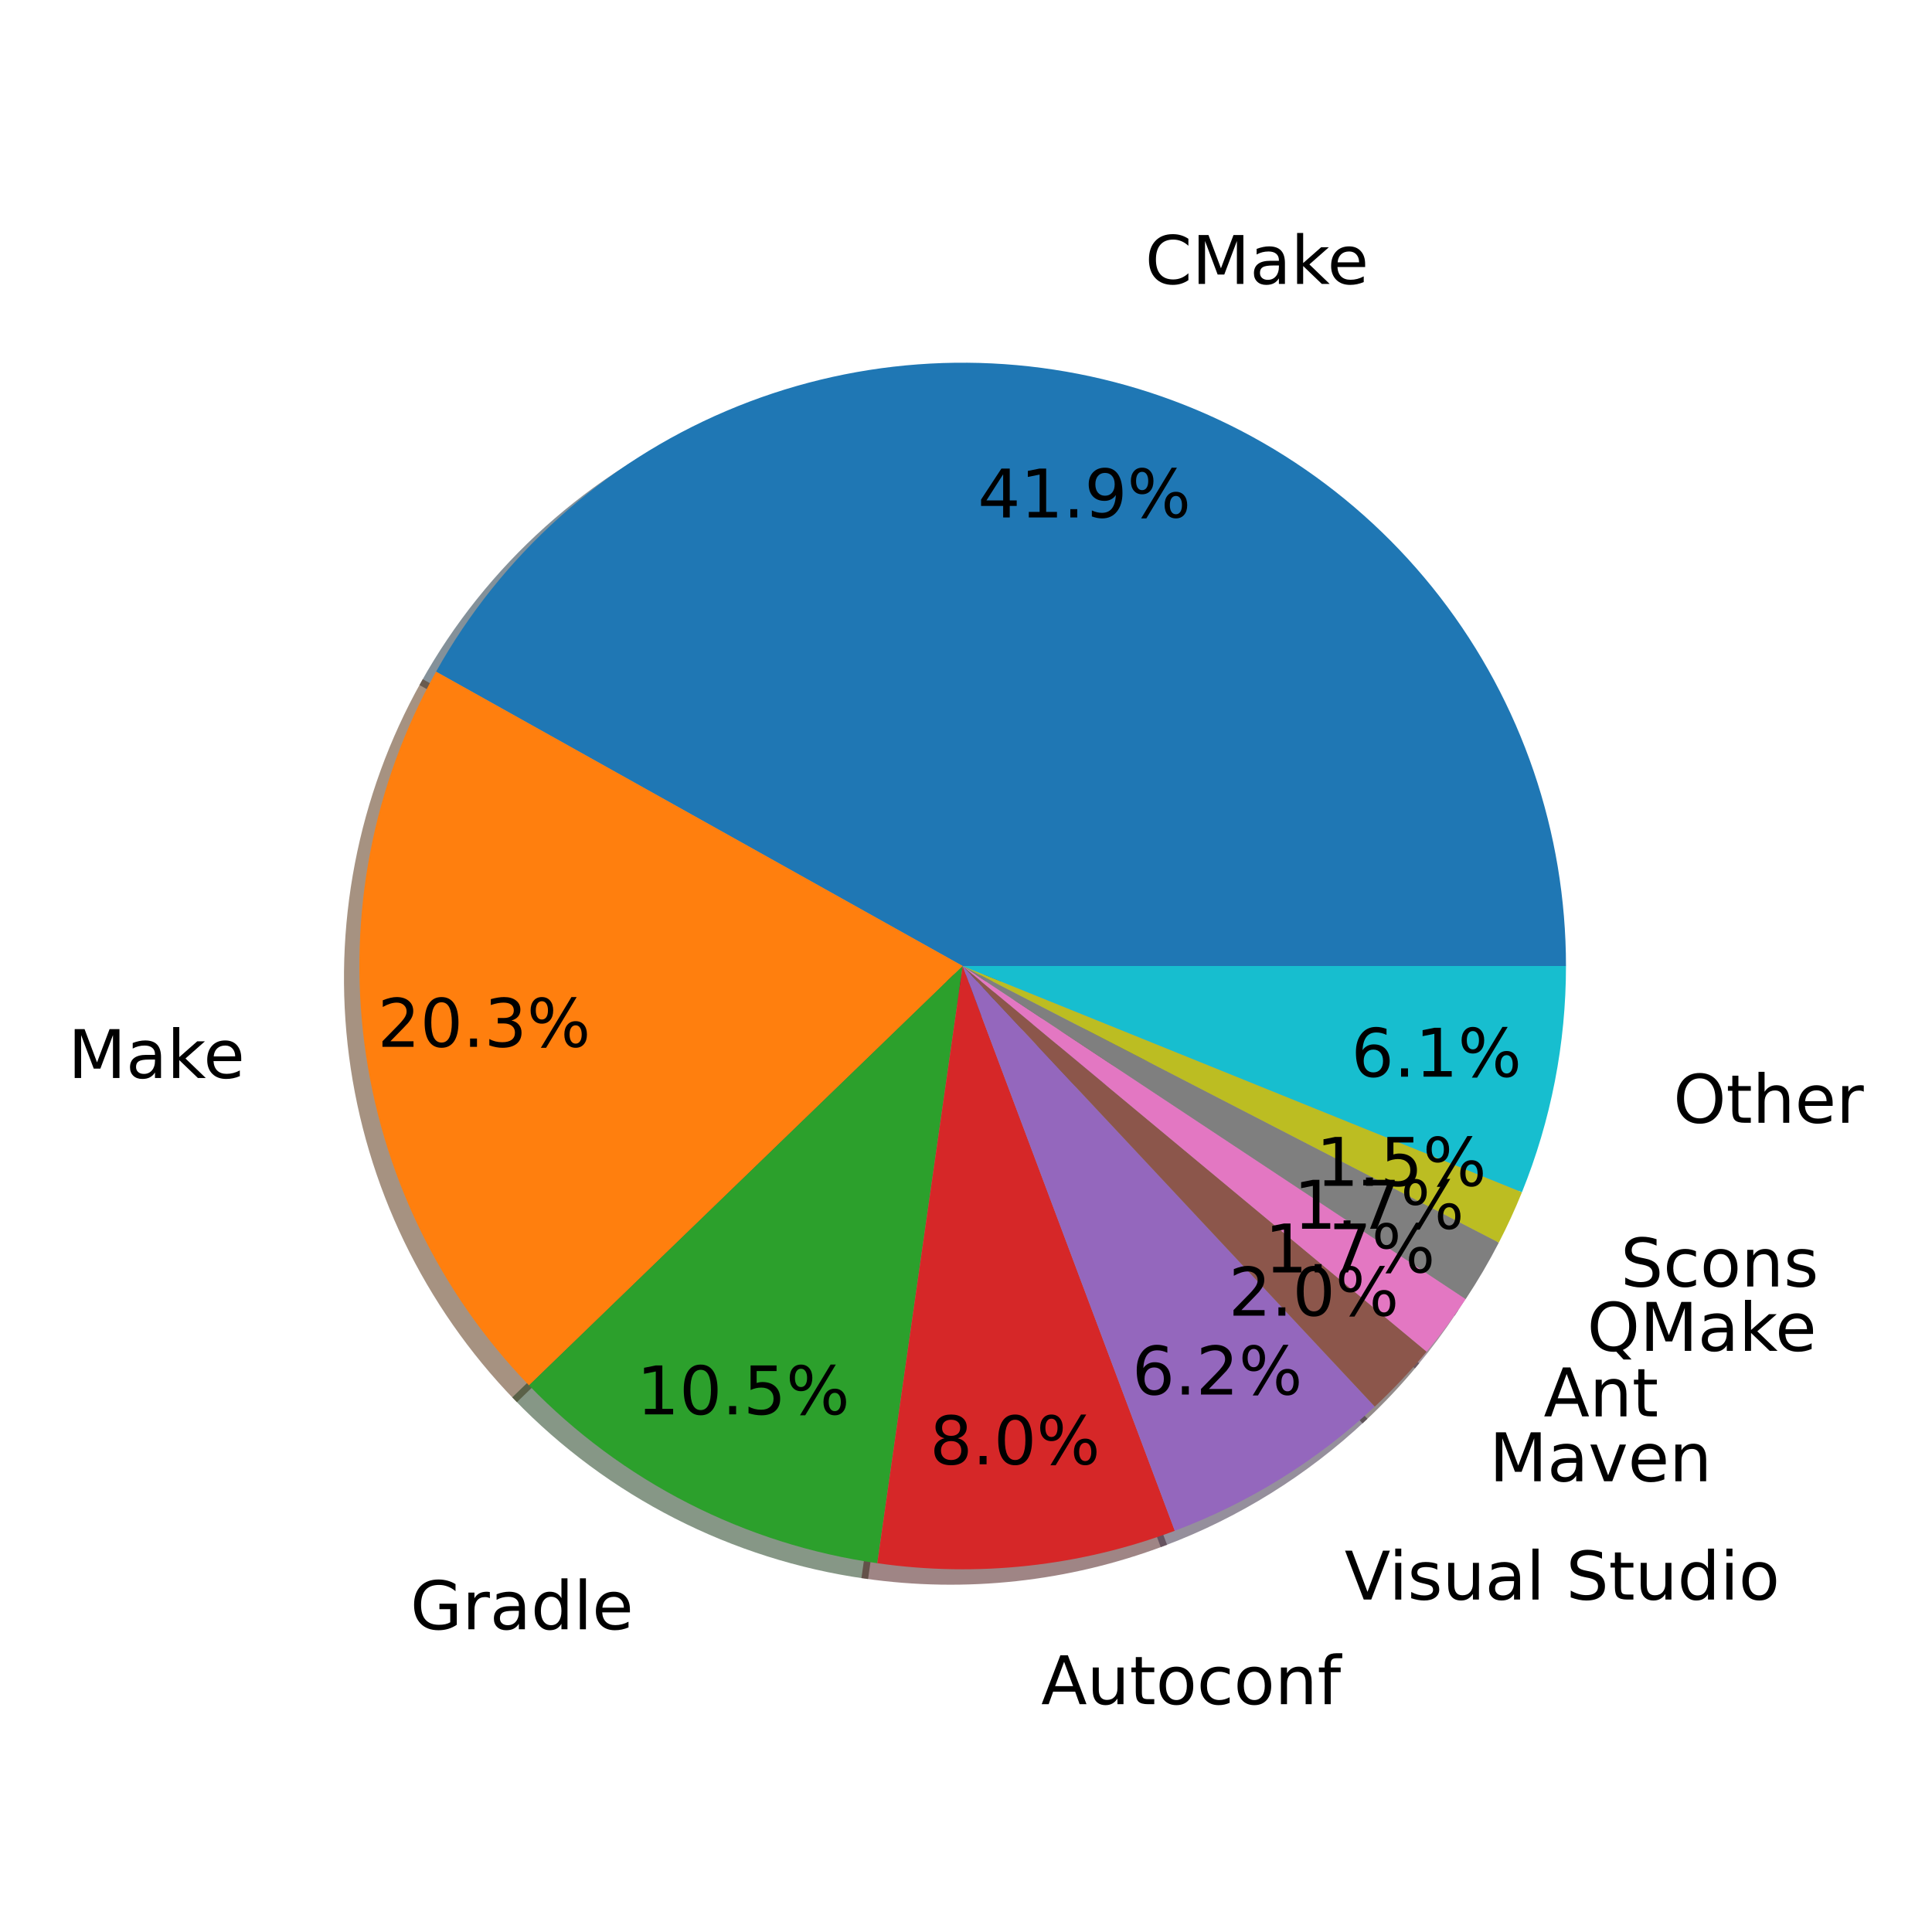
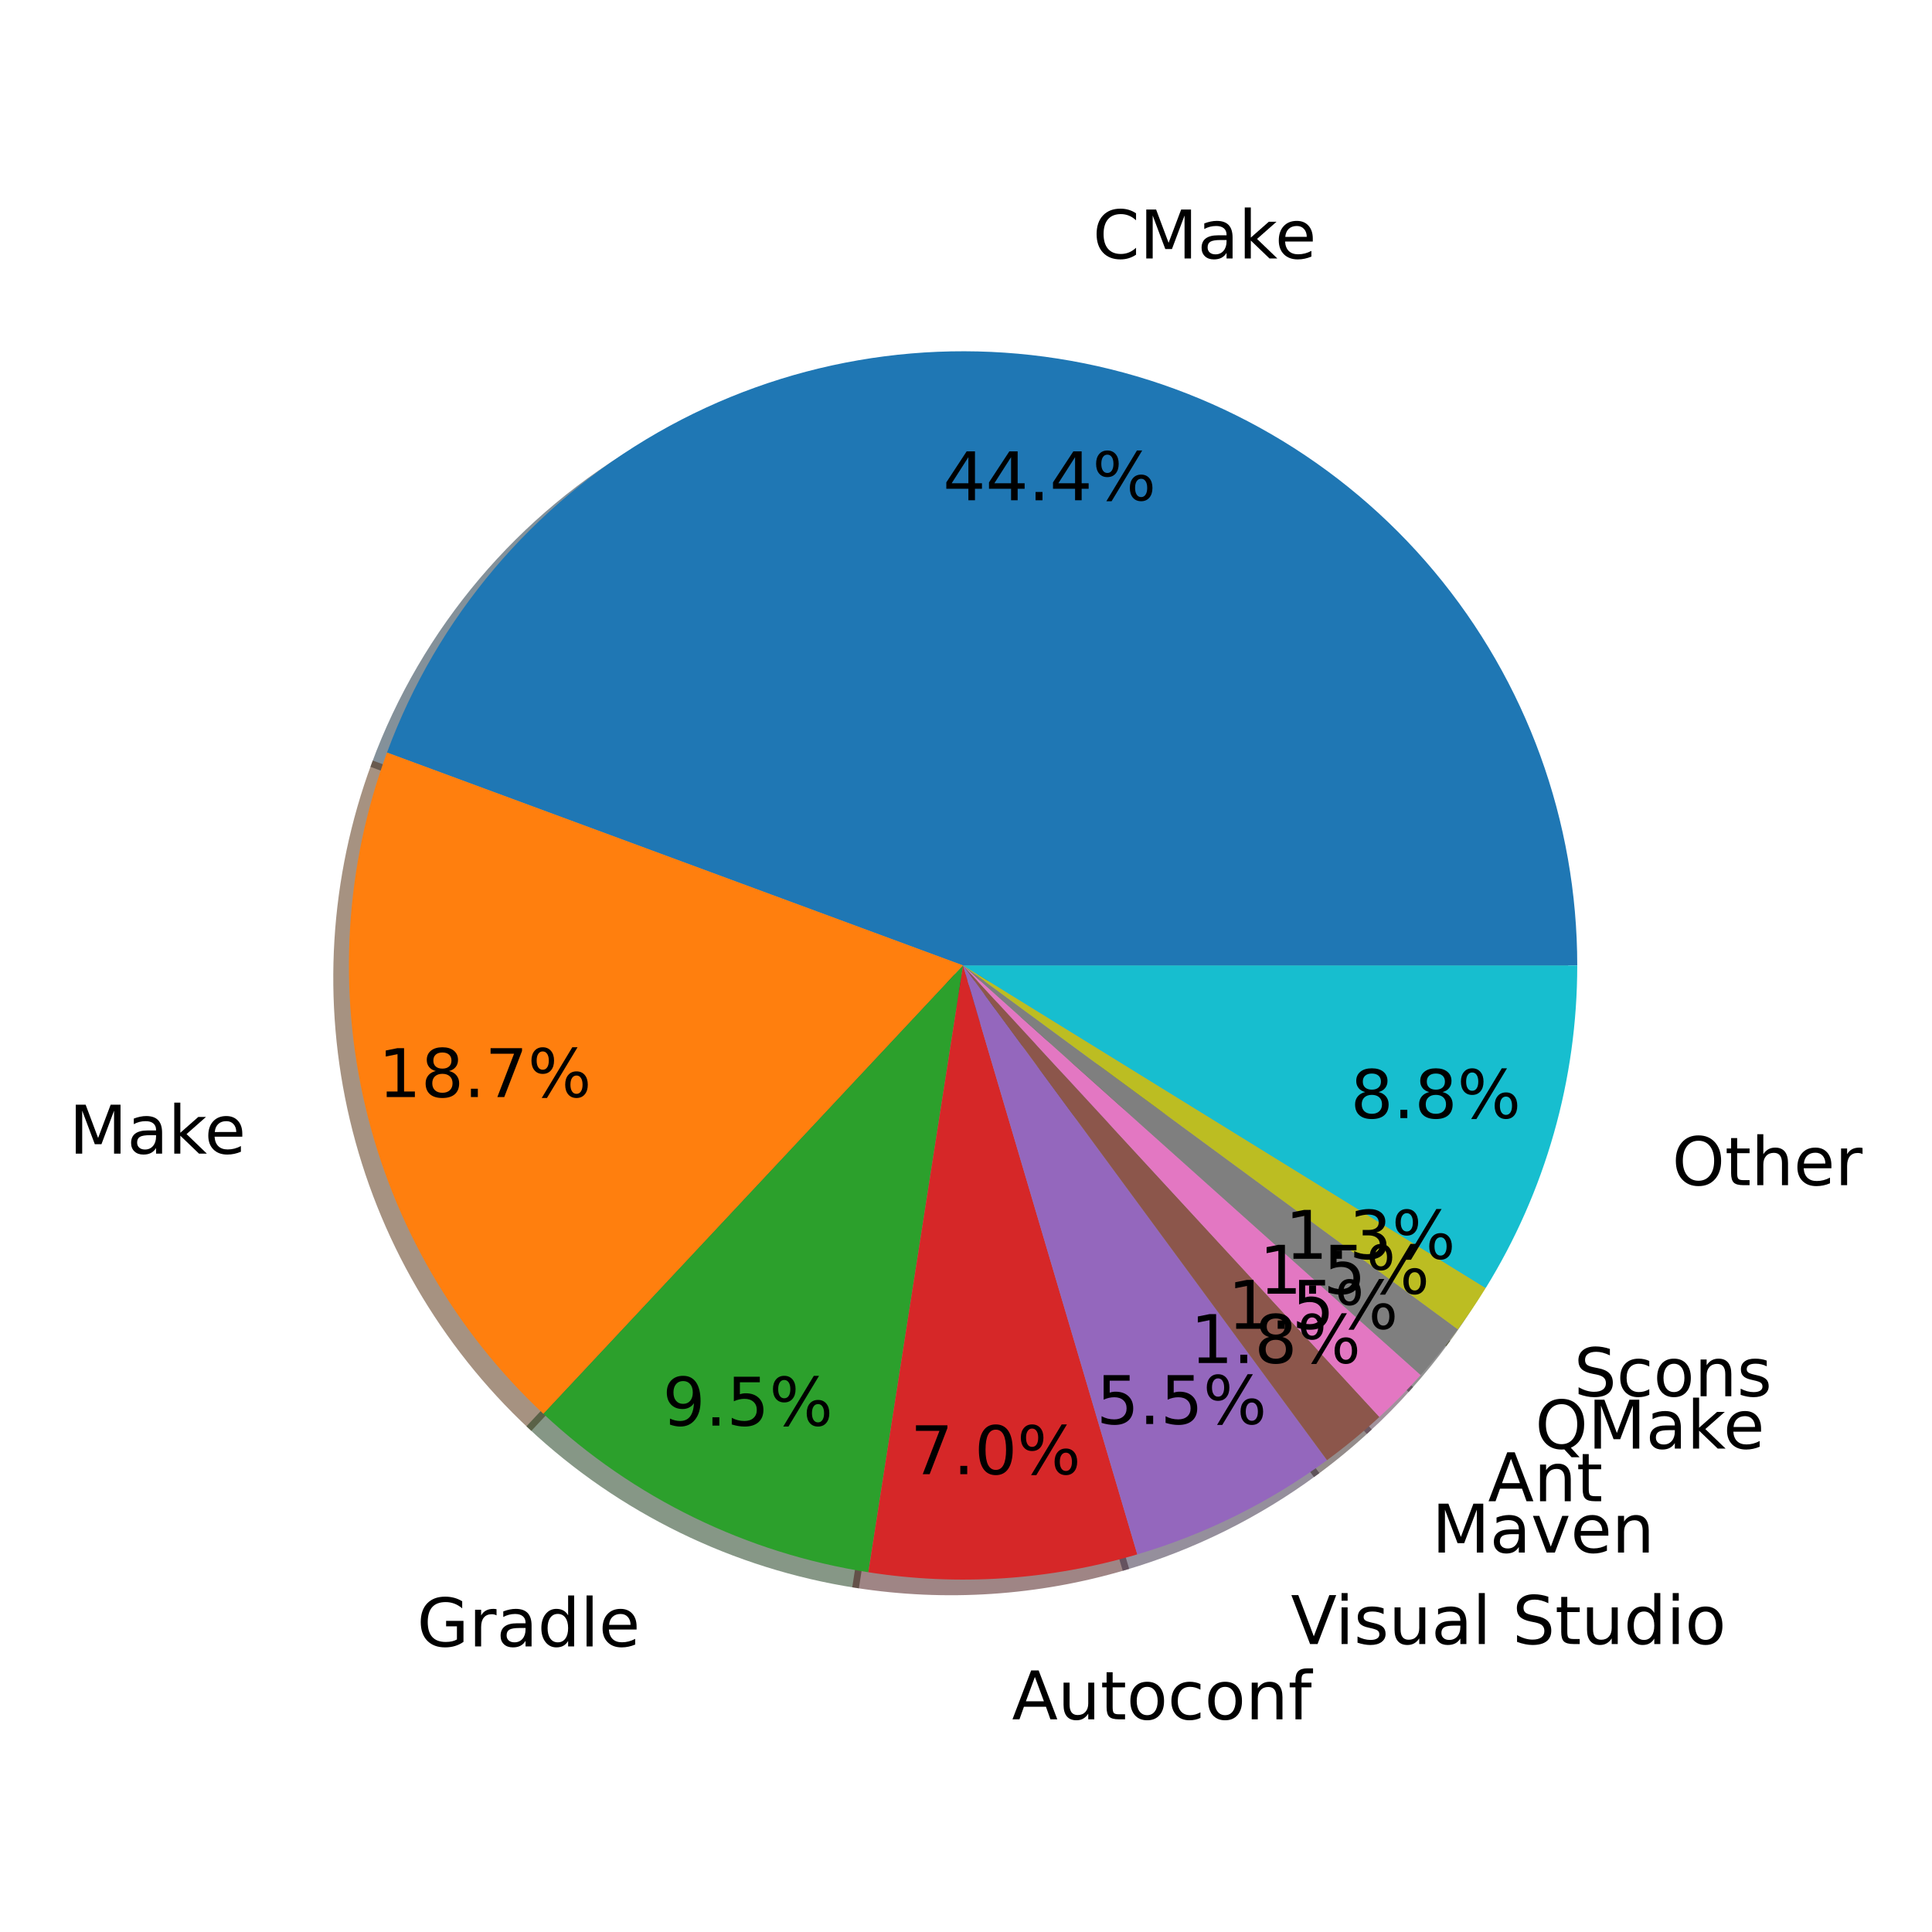
<svg xmlns="http://www.w3.org/2000/svg" xmlns:xlink="http://www.w3.org/1999/xlink" width="288pt" height="288pt" viewBox="0 0 288 288" version="1.1">
  <defs>
    <style type="text/css">*{stroke-linejoin: round; stroke-linecap: butt}</style>
  </defs>
  <g id="figure_1">
    <g id="patch_1">
      <path d="M 0 288  L 288 288  L 288 0  L 0 0  L 0 288  z " style="fill: none" />
    </g>
    <g id="axes_1">
      <g id="patch_2">
-         <path d="M 231.639 145.799  C 231.639 125.898 225.034 106.549 212.864 90.803  C 200.694 75.058 183.636 63.788 164.378 58.771  C 145.12 53.754 124.731 55.269 106.426 63.076  C 88.121 70.884 72.915 84.55 63.205 101.922  L 141.707 145.799  z " style="fill: #092436; opacity: 0.5; stroke: #092436; stroke-linejoin: miter" />
+         <path d="M 233.287 145.746  C 233.287 124.266 225.727 103.455 211.94 86.983  C 198.152 70.511 178.998 59.405 157.853 55.623  C 136.708 51.841 114.892 55.619 96.25 66.291  C 77.607 76.962 63.303 93.862 55.857 114.011  L 141.733 145.746  z " style="fill: #092436; opacity: 0.5; stroke: #092436; stroke-linejoin: miter" />
      </g>
      <g id="patch_3">
-         <path d="M 63.205 101.922  C 53.778 118.788 50.033 138.252 52.528 157.413  C 55.024 176.574 63.629 194.429 77.062 208.319  L 141.707 145.799  z " style="fill: #4d2604; opacity: 0.5; stroke: #4d2604; stroke-linejoin: miter" />
+         <path d="M 55.857 114.011  C 49.611 130.913 48.491 149.288 52.64 166.823  C 56.788 184.359 66.022 200.285 79.179 212.597  L 141.733 145.746  z " style="fill: #4d2604; opacity: 0.5; stroke: #4d2604; stroke-linejoin: miter" />
      </g>
      <g id="patch_4">
-         <path d="M 77.062 208.319  C 83.955 215.447 91.981 221.385 100.812 225.894  C 109.643 230.404 119.16 233.421 128.976 234.825  L 141.707 145.799  z " style="fill: #0d300d; opacity: 0.5; stroke: #0d300d; stroke-linejoin: miter" />
+         <path d="M 79.179 212.597  C 85.847 218.836 93.411 224.043 101.619 228.044  C 109.828 232.045 118.589 234.795 127.612 236.204  L 141.733 145.746  z " style="fill: #0d300d; opacity: 0.5; stroke: #0d300d; stroke-linejoin: miter" />
      </g>
      <g id="patch_5">
-         <path d="M 128.976 234.825  C 136.424 235.89 143.977 236.016 151.456 235.201  C 158.936 234.385 166.284 232.634 173.327 229.989  L 141.707 145.799  z " style="fill: #400c0c; opacity: 0.5; stroke: #400c0c; stroke-linejoin: miter" />
+         <path d="M 127.612 236.204  C 134.289 237.246 141.062 237.546 147.806 237.098  C 154.549 236.65 161.223 235.456 167.704 233.539  L 141.733 145.746  z " style="fill: #400c0c; opacity: 0.5; stroke: #400c0c; stroke-linejoin: miter" />
      </g>
      <g id="patch_6">
-         <path d="M 173.327 229.989  C 178.842 227.917 184.14 225.309 189.144 222.202  C 194.149 219.095 198.836 215.503 203.138 211.48  L 141.707 145.799  z " style="fill: #2c1f39; opacity: 0.5; stroke: #2c1f39; stroke-linejoin: miter" />
+         <path d="M 167.704 233.539  C 172.778 232.038 177.713 230.099 182.453 227.746  C 187.193 225.392 191.72 222.631 195.983 219.496  L 141.733 145.746  z " style="fill: #2c1f39; opacity: 0.5; stroke: #2c1f39; stroke-linejoin: miter" />
      </g>
      <g id="patch_7">
-         <path d="M 203.138 211.48  C 204.51 210.196 205.842 208.87 207.131 207.504  C 208.42 206.137 209.666 204.73 210.867 203.285  L 141.707 145.799  z " style="fill: #2a1a17; opacity: 0.5; stroke: #2a1a17; stroke-linejoin: miter" />
+         <path d="M 195.983 219.496  C 197.343 218.495 198.675 217.458 199.977 216.384  C 201.28 215.31 202.552 214.2 203.793 213.056  L 141.733 145.746  z " style="fill: #2a1a17; opacity: 0.5; stroke: #2a1a17; stroke-linejoin: miter" />
      </g>
      <g id="patch_8">
-         <path d="M 210.867 203.285  C 211.908 202.033 212.914 200.753 213.885 199.446  C 214.857 198.14 215.792 196.807 216.691 195.449  L 141.707 145.799  z " style="fill: #44243a; opacity: 0.5; stroke: #44243a; stroke-linejoin: miter" />
+         <path d="M 203.793 213.056  C 204.869 212.064 205.92 211.047 206.947 210.005  C 207.974 208.963 208.975 207.896 209.951 206.806  L 141.733 145.746  z " style="fill: #44243a; opacity: 0.5; stroke: #44243a; stroke-linejoin: miter" />
      </g>
      <g id="patch_9">
-         <path d="M 216.691 195.449  C 217.59 194.092 218.452 192.71 219.276 191.306  C 220.1 189.901 220.885 188.475 221.632 187.028  L 141.707 145.799  z " style="fill: #262626; opacity: 0.5; stroke: #262626; stroke-linejoin: miter" />
+         <path d="M 209.951 206.806  C 210.927 205.716 211.876 204.603 212.799 203.467  C 213.721 202.332 214.616 201.174 215.483 199.996  L 141.733 145.746  z " style="fill: #262626; opacity: 0.5; stroke: #262626; stroke-linejoin: miter" />
      </g>
      <g id="patch_10">
-         <path d="M 221.632 187.028  C 222.263 185.804 222.867 184.565 223.441 183.313  C 224.016 182.061 224.562 180.796 225.078 179.519  L 141.707 145.799  z " style="fill: #38390a; opacity: 0.5; stroke: #38390a; stroke-linejoin: miter" />
+         <path d="M 215.483 199.996  C 216.216 198.999 216.929 197.987 217.622 196.961  C 218.314 195.935 218.986 194.895 219.636 193.842  L 141.733 145.746  z " style="fill: #38390a; opacity: 0.5; stroke: #38390a; stroke-linejoin: miter" />
      </g>
      <g id="patch_11">
-         <path d="M 225.078 179.519  C 227.24 174.174 228.883 168.634 229.984 162.975  C 231.085 157.316 231.639 151.564 231.639 145.799  L 141.707 145.799  z " style="fill: #07393e; opacity: 0.5; stroke: #07393e; stroke-linejoin: miter" />
+         <path d="M 219.636 193.842  C 224.077 186.649 227.5 178.876 229.808 170.744  C 232.116 162.612 233.287 154.199 233.287 145.746  L 141.733 145.746  z " style="fill: #07393e; opacity: 0.5; stroke: #07393e; stroke-linejoin: miter" />
      </g>
      <g id="patch_12">
-         <path d="M 233.438 144  C 233.438 124.099 226.832 104.751 214.663 89.005  C 202.493 73.259 185.435 61.989 166.177 56.972  C 146.919 51.956 126.53 53.47 108.225 61.278  C 89.919 69.085 74.713 82.752 65.004 100.123  L 143.506 144  z " style="fill: #1f77b4" />
+         <path d="M 235.118 143.915  C 235.118 122.435 227.558 101.624 213.771 85.152  C 199.983 68.68 180.829 57.574 159.684 53.792  C 138.539 50.01 116.723 53.788 98.081 64.46  C 79.438 75.131 65.134 92.031 57.688 112.18  L 143.565 143.915  z " style="fill: #1f77b4" />
      </g>
      <g id="patch_13">
-         <path d="M 65.004 100.123  C 55.577 116.99 51.832 136.454 54.327 155.614  C 56.822 174.775 65.428 192.631 78.861 206.52  L 143.506 144  z " style="fill: #ff7f0e" />
+         <path d="M 57.688 112.18  C 51.442 129.082 50.322 147.457 54.471 164.992  C 58.619 182.527 67.853 198.454 81.01 210.765  L 143.565 143.915  z " style="fill: #ff7f0e" />
      </g>
      <g id="patch_14">
-         <path d="M 78.861 206.52  C 85.754 213.648 93.779 219.587 102.611 224.096  C 111.442 228.605 120.959 231.623 130.775 233.026  L 143.506 144  z " style="fill: #2ca02c" />
+         <path d="M 81.01 210.765  C 87.678 217.005 95.242 222.211 103.451 226.213  C 111.659 230.214 120.42 232.964 129.443 234.373  L 143.565 143.915  z " style="fill: #2ca02c" />
      </g>
      <g id="patch_15">
-         <path d="M 130.775 233.026  C 138.223 234.091 145.775 234.218 153.255 233.402  C 160.735 232.586 168.082 230.835 175.126 228.19  L 143.506 144  z " style="fill: #d62728" />
+         <path d="M 129.443 234.373  C 136.12 235.415 142.893 235.715 149.637 235.267  C 156.38 234.819 163.054 233.625 169.535 231.708  L 143.565 143.915  z " style="fill: #d62728" />
      </g>
      <g id="patch_16">
-         <path d="M 175.126 228.19  C 180.64 226.119 185.938 223.511 190.943 220.404  C 195.948 217.296 200.635 213.705 204.937 209.681  L 143.506 144  z " style="fill: #9467bd" />
+         <path d="M 169.535 231.708  C 174.609 230.207 179.545 228.268 184.284 225.914  C 189.024 223.561 193.551 220.8 197.814 217.665  L 143.565 143.915  z " style="fill: #9467bd" />
      </g>
      <g id="patch_17">
-         <path d="M 204.937 209.681  C 206.309 208.398 207.641 207.072 208.93 205.705  C 210.219 204.338 211.465 202.932 212.665 201.487  L 143.506 144  z " style="fill: #8c564b" />
+         <path d="M 197.814 217.665  C 199.174 216.664 200.506 215.627 201.808 214.553  C 203.111 213.479 204.383 212.369 205.624 211.225  L 143.565 143.915  z " style="fill: #8c564b" />
      </g>
      <g id="patch_18">
-         <path d="M 212.665 201.487  C 213.706 200.235 214.713 198.955 215.684 197.648  C 216.655 196.341 217.591 195.008 218.49 193.651  L 143.506 144  z " style="fill: #e377c2" />
+         <path d="M 205.624 211.225  C 206.7 210.233 207.751 209.216 208.778 208.174  C 209.805 207.132 210.807 206.065 211.782 204.975  L 143.565 143.915  z " style="fill: #e377c2" />
      </g>
      <g id="patch_19">
-         <path d="M 218.49 193.651  C 219.389 192.293 220.25 190.911 221.074 189.507  C 221.898 188.103 222.684 186.676 223.43 185.229  L 143.506 144  z " style="fill: #7f7f7f" />
+         <path d="M 211.782 204.975  C 212.758 203.885 213.707 202.772 214.63 201.636  C 215.552 200.501 216.447 199.343 217.314 198.165  L 143.565 143.915  z " style="fill: #7f7f7f" />
      </g>
      <g id="patch_20">
-         <path d="M 223.43 185.229  C 224.062 184.005 224.665 182.766 225.24 181.514  C 225.815 180.262 226.36 178.997 226.877 177.72  L 143.506 144  z " style="fill: #bcbd22" />
+         <path d="M 217.314 198.165  C 218.047 197.168 218.761 196.156 219.453 195.13  C 220.145 194.104 220.817 193.064 221.467 192.01  L 143.565 143.915  z " style="fill: #bcbd22" />
      </g>
      <g id="patch_21">
-         <path d="M 226.877 177.72  C 229.039 172.375 230.681 166.835 231.782 161.176  C 232.884 155.517 233.438 149.765 233.438 144  L 143.506 144  z " style="fill: #17becf" />
+         <path d="M 221.467 192.01  C 225.908 184.818 229.331 177.045 231.639 168.913  C 233.947 160.781 235.118 152.368 235.118 143.915  L 143.565 143.915  z " style="fill: #17becf" />
      </g>
      <g id="matplotlib.axis_1" />
      <g id="matplotlib.axis_2" />
      <g id="text_1">
-         <g transform="translate(170.7108 42.32625) scale(0.1 -0.1)">
+         <g transform="translate(162.9081 38.52716) scale(0.1 -0.1)">
          <defs>
            <path id="DejaVuSans-43" d="M 4122 4306  L 4122 3641  Q 3803 3938 3442 4084  Q 3081 4231 2675 4231  Q 1875 4231 1450 3742  Q 1025 3253 1025 2328  Q 1025 1406 1450 917  Q 1875 428 2675 428  Q 3081 428 3442 575  Q 3803 722 4122 1019  L 4122 359  Q 3791 134 3420 21  Q 3050 -91 2638 -91  Q 1578 -91 968 557  Q 359 1206 359 2328  Q 359 3453 968 4101  Q 1578 4750 2638 4750  Q 3056 4750 3426 4639  Q 3797 4528 4122 4306  z " transform="scale(0.015625)" />
            <path id="DejaVuSans-4d" d="M 628 4666  L 1569 4666  L 2759 1491  L 3956 4666  L 4897 4666  L 4897 0  L 4281 0  L 4281 4097  L 3078 897  L 2444 897  L 1241 4097  L 1241 0  L 628 0  L 628 4666  z " transform="scale(0.015625)" />
            <path id="DejaVuSans-61" d="M 2194 1759  Q 1497 1759 1228 1600  Q 959 1441 959 1056  Q 959 750 1161 570  Q 1363 391 1709 391  Q 2188 391 2477 730  Q 2766 1069 2766 1631  L 2766 1759  L 2194 1759  z M 3341 1997  L 3341 0  L 2766 0  L 2766 531  Q 2569 213 2275 61  Q 1981 -91 1556 -91  Q 1019 -91 701 211  Q 384 513 384 1019  Q 384 1609 779 1909  Q 1175 2209 1959 2209  L 2766 2209  L 2766 2266  Q 2766 2663 2505 2880  Q 2244 3097 1772 3097  Q 1472 3097 1187 3025  Q 903 2953 641 2809  L 641 3341  Q 956 3463 1253 3523  Q 1550 3584 1831 3584  Q 2591 3584 2966 3190  Q 3341 2797 3341 1997  z " transform="scale(0.015625)" />
            <path id="DejaVuSans-6b" d="M 581 4863  L 1159 4863  L 1159 1991  L 2875 3500  L 3609 3500  L 1753 1863  L 3688 0  L 2938 0  L 1159 1709  L 1159 0  L 581 0  L 581 4863  z " transform="scale(0.015625)" />
            <path id="DejaVuSans-65" d="M 3597 1894  L 3597 1613  L 953 1613  Q 991 1019 1311 708  Q 1631 397 2203 397  Q 2534 397 2845 478  Q 3156 559 3463 722  L 3463 178  Q 3153 47 2828 -22  Q 2503 -91 2169 -91  Q 1331 -91 842 396  Q 353 884 353 1716  Q 353 2575 817 3079  Q 1281 3584 2069 3584  Q 2775 3584 3186 3129  Q 3597 2675 3597 1894  z M 3022 2063  Q 3016 2534 2758 2815  Q 2500 3097 2075 3097  Q 1594 3097 1305 2825  Q 1016 2553 972 2059  L 3022 2063  z " transform="scale(0.015625)" />
          </defs>
          <use xlink:href="#DejaVuSans-43" />
          <use xlink:href="#DejaVuSans-4d" transform="translate(69.82422 0)" />
          <use xlink:href="#DejaVuSans-61" transform="translate(156.1035 0)" />
          <use xlink:href="#DejaVuSans-6b" transform="translate(217.3828 0)" />
          <use xlink:href="#DejaVuSans-65" transform="translate(271.668 0)" />
        </g>
      </g>
      <g id="text_2">
-         <g transform="translate(145.7589 77.13729) scale(0.1 -0.1)">
+         <g transform="translate(140.5767 74.57631) scale(0.1 -0.1)">
          <defs>
            <path id="DejaVuSans-34" d="M 2419 4116  L 825 1625  L 2419 1625  L 2419 4116  z M 2253 4666  L 3047 4666  L 3047 1625  L 3713 1625  L 3713 1100  L 3047 1100  L 3047 0  L 2419 0  L 2419 1100  L 313 1100  L 313 1709  L 2253 4666  z " transform="scale(0.015625)" />
-             <path id="DejaVuSans-31" d="M 794 531  L 1825 531  L 1825 4091  L 703 3866  L 703 4441  L 1819 4666  L 2450 4666  L 2450 531  L 3481 531  L 3481 0  L 794 0  L 794 531  z " transform="scale(0.015625)" />
            <path id="DejaVuSans-2e" d="M 684 794  L 1344 794  L 1344 0  L 684 0  L 684 794  z " transform="scale(0.015625)" />
-             <path id="DejaVuSans-39" d="M 703 97  L 703 672  Q 941 559 1184 500  Q 1428 441 1663 441  Q 2288 441 2617 861  Q 2947 1281 2994 2138  Q 2813 1869 2534 1725  Q 2256 1581 1919 1581  Q 1219 1581 811 2004  Q 403 2428 403 3163  Q 403 3881 828 4315  Q 1253 4750 1959 4750  Q 2769 4750 3195 4129  Q 3622 3509 3622 2328  Q 3622 1225 3098 567  Q 2575 -91 1691 -91  Q 1453 -91 1209 -44  Q 966 3 703 97  z M 1959 2075  Q 2384 2075 2632 2365  Q 2881 2656 2881 3163  Q 2881 3666 2632 3958  Q 2384 4250 1959 4250  Q 1534 4250 1286 3958  Q 1038 3666 1038 3163  Q 1038 2656 1286 2365  Q 1534 2075 1959 2075  z " transform="scale(0.015625)" />
            <path id="DejaVuSans-25" d="M 4653 2053  Q 4381 2053 4226 1822  Q 4072 1591 4072 1178  Q 4072 772 4226 539  Q 4381 306 4653 306  Q 4919 306 5073 539  Q 5228 772 5228 1178  Q 5228 1588 5073 1820  Q 4919 2053 4653 2053  z M 4653 2450  Q 5147 2450 5437 2106  Q 5728 1763 5728 1178  Q 5728 594 5436 251  Q 5144 -91 4653 -91  Q 4153 -91 3862 251  Q 3572 594 3572 1178  Q 3572 1766 3864 2108  Q 4156 2450 4653 2450  z M 1428 4353  Q 1159 4353 1004 4120  Q 850 3888 850 3481  Q 850 3069 1003 2837  Q 1156 2606 1428 2606  Q 1700 2606 1854 2837  Q 2009 3069 2009 3481  Q 2009 3884 1853 4118  Q 1697 4353 1428 4353  z M 4250 4750  L 4750 4750  L 1831 -91  L 1331 -91  L 4250 4750  z M 1428 4750  Q 1922 4750 2215 4408  Q 2509 4066 2509 3481  Q 2509 2891 2217 2550  Q 1925 2209 1428 2209  Q 931 2209 642 2551  Q 353 2894 353 3481  Q 353 4063 643 4406  Q 934 4750 1428 4750  z " transform="scale(0.015625)" />
          </defs>
          <use xlink:href="#DejaVuSans-34" />
-           <use xlink:href="#DejaVuSans-31" transform="translate(63.62305 0)" />
+           <use xlink:href="#DejaVuSans-34" transform="translate(63.62305 0)" />
          <use xlink:href="#DejaVuSans-2e" transform="translate(127.2461 0)" />
-           <use xlink:href="#DejaVuSans-39" transform="translate(159.0332 0)" />
+           <use xlink:href="#DejaVuSans-34" transform="translate(159.0332 0)" />
          <use xlink:href="#DejaVuSans-25" transform="translate(222.6562 0)" />
        </g>
      </g>
      <g id="text_3">
-         <g transform="translate(10.15374 160.6965) scale(0.1 -0.1)">
+         <g transform="translate(10.31429 171.9672) scale(0.1 -0.1)">
          <use xlink:href="#DejaVuSans-4d" />
          <use xlink:href="#DejaVuSans-61" transform="translate(86.2793 0)" />
          <use xlink:href="#DejaVuSans-6b" transform="translate(147.5586 0)" />
          <use xlink:href="#DejaVuSans-65" transform="translate(201.8438 0)" />
        </g>
      </g>
      <g id="text_4">
-         <g transform="translate(56.2792 156.0508) scale(0.1 -0.1)">
-           <defs>
-             <path id="DejaVuSans-32" d="M 1228 531  L 3431 531  L 3431 0  L 469 0  L 469 531  Q 828 903 1448 1529  Q 2069 2156 2228 2338  Q 2531 2678 2651 2914  Q 2772 3150 2772 3378  Q 2772 3750 2511 3984  Q 2250 4219 1831 4219  Q 1534 4219 1204 4116  Q 875 4013 500 3803  L 500 4441  Q 881 4594 1212 4672  Q 1544 4750 1819 4750  Q 2544 4750 2975 4387  Q 3406 4025 3406 3419  Q 3406 3131 3298 2873  Q 3191 2616 2906 2266  Q 2828 2175 2409 1742  Q 1991 1309 1228 531  z " transform="scale(0.015625)" />
-             <path id="DejaVuSans-30" d="M 2034 4250  Q 1547 4250 1301 3770  Q 1056 3291 1056 2328  Q 1056 1369 1301 889  Q 1547 409 2034 409  Q 2525 409 2770 889  Q 3016 1369 3016 2328  Q 3016 3291 2770 3770  Q 2525 4250 2034 4250  z M 2034 4750  Q 2819 4750 3233 4129  Q 3647 3509 3647 2328  Q 3647 1150 3233 529  Q 2819 -91 2034 -91  Q 1250 -91 836 529  Q 422 1150 422 2328  Q 422 3509 836 4129  Q 1250 4750 2034 4750  z " transform="scale(0.015625)" />
-             <path id="DejaVuSans-33" d="M 2597 2516  Q 3050 2419 3304 2112  Q 3559 1806 3559 1356  Q 3559 666 3084 287  Q 2609 -91 1734 -91  Q 1441 -91 1130 -33  Q 819 25 488 141  L 488 750  Q 750 597 1062 519  Q 1375 441 1716 441  Q 2309 441 2620 675  Q 2931 909 2931 1356  Q 2931 1769 2642 2001  Q 2353 2234 1838 2234  L 1294 2234  L 1294 2753  L 1863 2753  Q 2328 2753 2575 2939  Q 2822 3125 2822 3475  Q 2822 3834 2567 4026  Q 2313 4219 1838 4219  Q 1578 4219 1281 4162  Q 984 4106 628 3988  L 628 4550  Q 988 4650 1302 4700  Q 1616 4750 1894 4750  Q 2613 4750 3031 4423  Q 3450 4097 3450 3541  Q 3450 3153 3228 2886  Q 3006 2619 2597 2516  z " transform="scale(0.015625)" />
-           </defs>
-           <use xlink:href="#DejaVuSans-32" />
-           <use xlink:href="#DejaVuSans-30" transform="translate(63.62305 0)" />
+         <g transform="translate(56.40578 163.5363) scale(0.1 -0.1)">
+           <defs>
+             <path id="DejaVuSans-31" d="M 794 531  L 1825 531  L 1825 4091  L 703 3866  L 703 4441  L 1819 4666  L 2450 4666  L 2450 531  L 3481 531  L 3481 0  L 794 0  L 794 531  z " transform="scale(0.015625)" />
+             <path id="DejaVuSans-38" d="M 2034 2216  Q 1584 2216 1326 1975  Q 1069 1734 1069 1313  Q 1069 891 1326 650  Q 1584 409 2034 409  Q 2484 409 2743 651  Q 3003 894 3003 1313  Q 3003 1734 2745 1975  Q 2488 2216 2034 2216  z M 1403 2484  Q 997 2584 770 2862  Q 544 3141 544 3541  Q 544 4100 942 4425  Q 1341 4750 2034 4750  Q 2731 4750 3128 4425  Q 3525 4100 3525 3541  Q 3525 3141 3298 2862  Q 3072 2584 2669 2484  Q 3125 2378 3379 2068  Q 3634 1759 3634 1313  Q 3634 634 3220 271  Q 2806 -91 2034 -91  Q 1263 -91 848 271  Q 434 634 434 1313  Q 434 1759 690 2068  Q 947 2378 1403 2484  z M 1172 3481  Q 1172 3119 1398 2916  Q 1625 2713 2034 2713  Q 2441 2713 2670 2916  Q 2900 3119 2900 3481  Q 2900 3844 2670 4047  Q 2441 4250 2034 4250  Q 1625 4250 1398 4047  Q 1172 3844 1172 3481  z " transform="scale(0.015625)" />
+             <path id="DejaVuSans-37" d="M 525 4666  L 3525 4666  L 3525 4397  L 1831 0  L 1172 0  L 2766 4134  L 525 4134  L 525 4666  z " transform="scale(0.015625)" />
+           </defs>
+           <use xlink:href="#DejaVuSans-31" />
+           <use xlink:href="#DejaVuSans-38" transform="translate(63.62305 0)" />
          <use xlink:href="#DejaVuSans-2e" transform="translate(127.2461 0)" />
-           <use xlink:href="#DejaVuSans-33" transform="translate(159.0332 0)" />
+           <use xlink:href="#DejaVuSans-37" transform="translate(159.0332 0)" />
          <use xlink:href="#DejaVuSans-25" transform="translate(222.6562 0)" />
        </g>
      </g>
      <g id="text_5">
-         <g transform="translate(61.1645 242.8744) scale(0.1 -0.1)">
+         <g transform="translate(62.16052 245.4314) scale(0.1 -0.1)">
          <defs>
            <path id="DejaVuSans-47" d="M 3809 666  L 3809 1919  L 2778 1919  L 2778 2438  L 4434 2438  L 4434 434  Q 4069 175 3628 42  Q 3188 -91 2688 -91  Q 1594 -91 976 548  Q 359 1188 359 2328  Q 359 3472 976 4111  Q 1594 4750 2688 4750  Q 3144 4750 3555 4637  Q 3966 4525 4313 4306  L 4313 3634  Q 3963 3931 3569 4081  Q 3175 4231 2741 4231  Q 1884 4231 1454 3753  Q 1025 3275 1025 2328  Q 1025 1384 1454 906  Q 1884 428 2741 428  Q 3075 428 3337 486  Q 3600 544 3809 666  z " transform="scale(0.015625)" />
            <path id="DejaVuSans-72" d="M 2631 2963  Q 2534 3019 2420 3045  Q 2306 3072 2169 3072  Q 1681 3072 1420 2755  Q 1159 2438 1159 1844  L 1159 0  L 581 0  L 581 3500  L 1159 3500  L 1159 2956  Q 1341 3275 1631 3429  Q 1922 3584 2338 3584  Q 2397 3584 2469 3576  Q 2541 3569 2628 3553  L 2631 2963  z " transform="scale(0.015625)" />
            <path id="DejaVuSans-64" d="M 2906 2969  L 2906 4863  L 3481 4863  L 3481 0  L 2906 0  L 2906 525  Q 2725 213 2448 61  Q 2172 -91 1784 -91  Q 1150 -91 751 415  Q 353 922 353 1747  Q 353 2572 751 3078  Q 1150 3584 1784 3584  Q 2172 3584 2448 3432  Q 2725 3281 2906 2969  z M 947 1747  Q 947 1113 1208 752  Q 1469 391 1925 391  Q 2381 391 2643 752  Q 2906 1113 2906 1747  Q 2906 2381 2643 2742  Q 2381 3103 1925 3103  Q 1469 3103 1208 2742  Q 947 2381 947 1747  z " transform="scale(0.015625)" />
            <path id="DejaVuSans-6c" d="M 603 4863  L 1178 4863  L 1178 0  L 603 0  L 603 4863  z " transform="scale(0.015625)" />
          </defs>
          <use xlink:href="#DejaVuSans-47" />
          <use xlink:href="#DejaVuSans-72" transform="translate(77.49023 0)" />
          <use xlink:href="#DejaVuSans-61" transform="translate(118.6035 0)" />
          <use xlink:href="#DejaVuSans-64" transform="translate(179.8828 0)" />
          <use xlink:href="#DejaVuSans-6c" transform="translate(243.3594 0)" />
          <use xlink:href="#DejaVuSans-65" transform="translate(271.1426 0)" />
        </g>
      </g>
      <g id="text_6">
-         <g transform="translate(94.90616 210.8361) scale(0.1 -0.1)">
-           <defs>
+         <g transform="translate(98.77098 212.5125) scale(0.1 -0.1)">
+           <defs>
+             <path id="DejaVuSans-39" d="M 703 97  L 703 672  Q 941 559 1184 500  Q 1428 441 1663 441  Q 2288 441 2617 861  Q 2947 1281 2994 2138  Q 2813 1869 2534 1725  Q 2256 1581 1919 1581  Q 1219 1581 811 2004  Q 403 2428 403 3163  Q 403 3881 828 4315  Q 1253 4750 1959 4750  Q 2769 4750 3195 4129  Q 3622 3509 3622 2328  Q 3622 1225 3098 567  Q 2575 -91 1691 -91  Q 1453 -91 1209 -44  Q 966 3 703 97  z M 1959 2075  Q 2384 2075 2632 2365  Q 2881 2656 2881 3163  Q 2881 3666 2632 3958  Q 2384 4250 1959 4250  Q 1534 4250 1286 3958  Q 1038 3666 1038 3163  Q 1038 2656 1286 2365  Q 1534 2075 1959 2075  z " transform="scale(0.015625)" />
            <path id="DejaVuSans-35" d="M 691 4666  L 3169 4666  L 3169 4134  L 1269 4134  L 1269 2991  Q 1406 3038 1543 3061  Q 1681 3084 1819 3084  Q 2600 3084 3056 2656  Q 3513 2228 3513 1497  Q 3513 744 3044 326  Q 2575 -91 1722 -91  Q 1428 -91 1123 -41  Q 819 9 494 109  L 494 744  Q 775 591 1075 516  Q 1375 441 1709 441  Q 2250 441 2565 725  Q 2881 1009 2881 1497  Q 2881 1984 2565 2268  Q 2250 2553 1709 2553  Q 1456 2553 1204 2497  Q 953 2441 691 2322  L 691 4666  z " transform="scale(0.015625)" />
          </defs>
-           <use xlink:href="#DejaVuSans-31" />
-           <use xlink:href="#DejaVuSans-30" transform="translate(63.62305 0)" />
-           <use xlink:href="#DejaVuSans-2e" transform="translate(127.2461 0)" />
-           <use xlink:href="#DejaVuSans-35" transform="translate(159.0332 0)" />
-           <use xlink:href="#DejaVuSans-25" transform="translate(222.6562 0)" />
+           <use xlink:href="#DejaVuSans-39" />
+           <use xlink:href="#DejaVuSans-2e" transform="translate(63.62305 0)" />
+           <use xlink:href="#DejaVuSans-35" transform="translate(95.41016 0)" />
+           <use xlink:href="#DejaVuSans-25" transform="translate(159.0332 0)" />
        </g>
      </g>
      <g id="text_7">
-         <g transform="translate(155.2049 254.0418) scale(0.1 -0.1)">
+         <g transform="translate(150.8511 256.2965) scale(0.1 -0.1)">
          <defs>
            <path id="DejaVuSans-41" d="M 2188 4044  L 1331 1722  L 3047 1722  L 2188 4044  z M 1831 4666  L 2547 4666  L 4325 0  L 3669 0  L 3244 1197  L 1141 1197  L 716 0  L 50 0  L 1831 4666  z " transform="scale(0.015625)" />
            <path id="DejaVuSans-75" d="M 544 1381  L 544 3500  L 1119 3500  L 1119 1403  Q 1119 906 1312 657  Q 1506 409 1894 409  Q 2359 409 2629 706  Q 2900 1003 2900 1516  L 2900 3500  L 3475 3500  L 3475 0  L 2900 0  L 2900 538  Q 2691 219 2414 64  Q 2138 -91 1772 -91  Q 1169 -91 856 284  Q 544 659 544 1381  z M 1991 3584  L 1991 3584  z " transform="scale(0.015625)" />
            <path id="DejaVuSans-74" d="M 1172 4494  L 1172 3500  L 2356 3500  L 2356 3053  L 1172 3053  L 1172 1153  Q 1172 725 1289 603  Q 1406 481 1766 481  L 2356 481  L 2356 0  L 1766 0  Q 1100 0 847 248  Q 594 497 594 1153  L 594 3053  L 172 3053  L 172 3500  L 594 3500  L 594 4494  L 1172 4494  z " transform="scale(0.015625)" />
            <path id="DejaVuSans-6f" d="M 1959 3097  Q 1497 3097 1228 2736  Q 959 2375 959 1747  Q 959 1119 1226 758  Q 1494 397 1959 397  Q 2419 397 2687 759  Q 2956 1122 2956 1747  Q 2956 2369 2687 2733  Q 2419 3097 1959 3097  z M 1959 3584  Q 2709 3584 3137 3096  Q 3566 2609 3566 1747  Q 3566 888 3137 398  Q 2709 -91 1959 -91  Q 1206 -91 779 398  Q 353 888 353 1747  Q 353 2609 779 3096  Q 1206 3584 1959 3584  z " transform="scale(0.015625)" />
            <path id="DejaVuSans-63" d="M 3122 3366  L 3122 2828  Q 2878 2963 2633 3030  Q 2388 3097 2138 3097  Q 1578 3097 1268 2742  Q 959 2388 959 1747  Q 959 1106 1268 751  Q 1578 397 2138 397  Q 2388 397 2633 464  Q 2878 531 3122 666  L 3122 134  Q 2881 22 2623 -34  Q 2366 -91 2075 -91  Q 1284 -91 818 406  Q 353 903 353 1747  Q 353 2603 823 3093  Q 1294 3584 2113 3584  Q 2378 3584 2631 3529  Q 2884 3475 3122 3366  z " transform="scale(0.015625)" />
            <path id="DejaVuSans-6e" d="M 3513 2113  L 3513 0  L 2938 0  L 2938 2094  Q 2938 2591 2744 2837  Q 2550 3084 2163 3084  Q 1697 3084 1428 2787  Q 1159 2491 1159 1978  L 1159 0  L 581 0  L 581 3500  L 1159 3500  L 1159 2956  Q 1366 3272 1645 3428  Q 1925 3584 2291 3584  Q 2894 3584 3203 3211  Q 3513 2838 3513 2113  z " transform="scale(0.015625)" />
            <path id="DejaVuSans-66" d="M 2375 4863  L 2375 4384  L 1825 4384  Q 1516 4384 1395 4259  Q 1275 4134 1275 3809  L 1275 3500  L 2222 3500  L 2222 3053  L 1275 3053  L 1275 0  L 697 0  L 697 3053  L 147 3053  L 147 3500  L 697 3500  L 697 3744  Q 697 4328 969 4595  Q 1241 4863 1831 4863  L 2375 4863  z " transform="scale(0.015625)" />
          </defs>
          <use xlink:href="#DejaVuSans-41" />
          <use xlink:href="#DejaVuSans-75" transform="translate(68.4082 0)" />
          <use xlink:href="#DejaVuSans-74" transform="translate(131.7871 0)" />
          <use xlink:href="#DejaVuSans-6f" transform="translate(170.9961 0)" />
          <use xlink:href="#DejaVuSans-63" transform="translate(232.1777 0)" />
          <use xlink:href="#DejaVuSans-6f" transform="translate(287.1582 0)" />
          <use xlink:href="#DejaVuSans-6e" transform="translate(348.3398 0)" />
          <use xlink:href="#DejaVuSans-66" transform="translate(411.7188 0)" />
        </g>
      </g>
      <g id="text_8">
-         <g transform="translate(138.6029 218.281) scale(0.1 -0.1)">
-           <defs>
-             <path id="DejaVuSans-38" d="M 2034 2216  Q 1584 2216 1326 1975  Q 1069 1734 1069 1313  Q 1069 891 1326 650  Q 1584 409 2034 409  Q 2484 409 2743 651  Q 3003 894 3003 1313  Q 3003 1734 2745 1975  Q 2488 2216 2034 2216  z M 1403 2484  Q 997 2584 770 2862  Q 544 3141 544 3541  Q 544 4100 942 4425  Q 1341 4750 2034 4750  Q 2731 4750 3128 4425  Q 3525 4100 3525 3541  Q 3525 3141 3298 2862  Q 3072 2584 2669 2484  Q 3125 2378 3379 2068  Q 3634 1759 3634 1313  Q 3634 634 3220 271  Q 2806 -91 2034 -91  Q 1263 -91 848 271  Q 434 634 434 1313  Q 434 1759 690 2068  Q 947 2378 1403 2484  z M 1172 3481  Q 1172 3119 1398 2916  Q 1625 2713 2034 2713  Q 2441 2713 2670 2916  Q 2900 3119 2900 3481  Q 2900 3844 2670 4047  Q 2441 4250 2034 4250  Q 1625 4250 1398 4047  Q 1172 3844 1172 3481  z " transform="scale(0.015625)" />
-           </defs>
-           <use xlink:href="#DejaVuSans-38" />
+         <g transform="translate(135.7199 219.7559) scale(0.1 -0.1)">
+           <defs>
+             <path id="DejaVuSans-30" d="M 2034 4250  Q 1547 4250 1301 3770  Q 1056 3291 1056 2328  Q 1056 1369 1301 889  Q 1547 409 2034 409  Q 2525 409 2770 889  Q 3016 1369 3016 2328  Q 3016 3291 2770 3770  Q 2525 4250 2034 4250  z M 2034 4750  Q 2819 4750 3233 4129  Q 3647 3509 3647 2328  Q 3647 1150 3233 529  Q 2819 -91 2034 -91  Q 1250 -91 836 529  Q 422 1150 422 2328  Q 422 3509 836 4129  Q 1250 4750 2034 4750  z " transform="scale(0.015625)" />
+           </defs>
+           <use xlink:href="#DejaVuSans-37" />
          <use xlink:href="#DejaVuSans-2e" transform="translate(63.62305 0)" />
          <use xlink:href="#DejaVuSans-30" transform="translate(95.41016 0)" />
          <use xlink:href="#DejaVuSans-25" transform="translate(159.0332 0)" />
        </g>
      </g>
      <g id="text_9">
-         <g transform="translate(200.4304 238.4436) scale(0.1 -0.1)">
+         <g transform="translate(192.4284 245.0737) scale(0.1 -0.1)">
          <defs>
            <path id="DejaVuSans-56" d="M 1831 0  L 50 4666  L 709 4666  L 2188 738  L 3669 4666  L 4325 4666  L 2547 0  L 1831 0  z " transform="scale(0.015625)" />
            <path id="DejaVuSans-69" d="M 603 3500  L 1178 3500  L 1178 0  L 603 0  L 603 3500  z M 603 4863  L 1178 4863  L 1178 4134  L 603 4134  L 603 4863  z " transform="scale(0.015625)" />
            <path id="DejaVuSans-73" d="M 2834 3397  L 2834 2853  Q 2591 2978 2328 3040  Q 2066 3103 1784 3103  Q 1356 3103 1142 2972  Q 928 2841 928 2578  Q 928 2378 1081 2264  Q 1234 2150 1697 2047  L 1894 2003  Q 2506 1872 2764 1633  Q 3022 1394 3022 966  Q 3022 478 2636 193  Q 2250 -91 1575 -91  Q 1294 -91 989 -36  Q 684 19 347 128  L 347 722  Q 666 556 975 473  Q 1284 391 1588 391  Q 1994 391 2212 530  Q 2431 669 2431 922  Q 2431 1156 2273 1281  Q 2116 1406 1581 1522  L 1381 1569  Q 847 1681 609 1914  Q 372 2147 372 2553  Q 372 3047 722 3315  Q 1072 3584 1716 3584  Q 2034 3584 2315 3537  Q 2597 3491 2834 3397  z " transform="scale(0.015625)" />
            <path id="DejaVuSans-20" transform="scale(0.015625)" />
            <path id="DejaVuSans-53" d="M 3425 4513  L 3425 3897  Q 3066 4069 2747 4153  Q 2428 4238 2131 4238  Q 1616 4238 1336 4038  Q 1056 3838 1056 3469  Q 1056 3159 1242 3001  Q 1428 2844 1947 2747  L 2328 2669  Q 3034 2534 3370 2195  Q 3706 1856 3706 1288  Q 3706 609 3251 259  Q 2797 -91 1919 -91  Q 1588 -91 1214 -16  Q 841 59 441 206  L 441 856  Q 825 641 1194 531  Q 1563 422 1919 422  Q 2459 422 2753 634  Q 3047 847 3047 1241  Q 3047 1584 2836 1778  Q 2625 1972 2144 2069  L 1759 2144  Q 1053 2284 737 2584  Q 422 2884 422 3419  Q 422 4038 858 4394  Q 1294 4750 2059 4750  Q 2388 4750 2728 4690  Q 3069 4631 3425 4513  z " transform="scale(0.015625)" />
          </defs>
          <use xlink:href="#DejaVuSans-56" />
          <use xlink:href="#DejaVuSans-69" transform="translate(66.1582 0)" />
          <use xlink:href="#DejaVuSans-73" transform="translate(93.94141 0)" />
          <use xlink:href="#DejaVuSans-75" transform="translate(146.041 0)" />
          <use xlink:href="#DejaVuSans-61" transform="translate(209.4199 0)" />
          <use xlink:href="#DejaVuSans-6c" transform="translate(270.6992 0)" />
          <use xlink:href="#DejaVuSans-20" transform="translate(298.4824 0)" />
          <use xlink:href="#DejaVuSans-53" transform="translate(330.2695 0)" />
          <use xlink:href="#DejaVuSans-74" transform="translate(393.7461 0)" />
          <use xlink:href="#DejaVuSans-75" transform="translate(432.9551 0)" />
          <use xlink:href="#DejaVuSans-64" transform="translate(496.334 0)" />
          <use xlink:href="#DejaVuSans-69" transform="translate(559.8105 0)" />
          <use xlink:href="#DejaVuSans-6f" transform="translate(587.5938 0)" />
        </g>
      </g>
      <g id="text_10">
-         <g transform="translate(168.7532 207.8822) scale(0.1 -0.1)">
-           <defs>
-             <path id="DejaVuSans-36" d="M 2113 2584  Q 1688 2584 1439 2293  Q 1191 2003 1191 1497  Q 1191 994 1439 701  Q 1688 409 2113 409  Q 2538 409 2786 701  Q 3034 994 3034 1497  Q 3034 2003 2786 2293  Q 2538 2584 2113 2584  z M 3366 4563  L 3366 3988  Q 3128 4100 2886 4159  Q 2644 4219 2406 4219  Q 1781 4219 1451 3797  Q 1122 3375 1075 2522  Q 1259 2794 1537 2939  Q 1816 3084 2150 3084  Q 2853 3084 3261 2657  Q 3669 2231 3669 1497  Q 3669 778 3244 343  Q 2819 -91 2113 -91  Q 1303 -91 875 529  Q 447 1150 447 2328  Q 447 3434 972 4092  Q 1497 4750 2381 4750  Q 2619 4750 2861 4703  Q 3103 4656 3366 4563  z " transform="scale(0.015625)" />
-           </defs>
-           <use xlink:href="#DejaVuSans-36" />
-           <use xlink:href="#DejaVuSans-2e" transform="translate(63.62305 0)" />
-           <use xlink:href="#DejaVuSans-32" transform="translate(95.41016 0)" />
+         <g transform="translate(163.4381 212.274) scale(0.1 -0.1)">
+           <use xlink:href="#DejaVuSans-35" />
+           <use xlink:href="#DejaVuSans-2e" transform="translate(63.62305 0)" />
+           <use xlink:href="#DejaVuSans-35" transform="translate(95.41016 0)" />
          <use xlink:href="#DejaVuSans-25" transform="translate(159.0332 0)" />
        </g>
      </g>
      <g id="text_11">
-         <g transform="translate(222.0144 220.8053) scale(0.1 -0.1)">
+         <g transform="translate(213.457 231.4396) scale(0.1 -0.1)">
          <defs>
            <path id="DejaVuSans-76" d="M 191 3500  L 800 3500  L 1894 563  L 2988 3500  L 3597 3500  L 2284 0  L 1503 0  L 191 3500  z " transform="scale(0.015625)" />
          </defs>
          <use xlink:href="#DejaVuSans-4d" />
          <use xlink:href="#DejaVuSans-61" transform="translate(86.2793 0)" />
          <use xlink:href="#DejaVuSans-76" transform="translate(147.5586 0)" />
          <use xlink:href="#DejaVuSans-65" transform="translate(206.7383 0)" />
          <use xlink:href="#DejaVuSans-6e" transform="translate(268.2617 0)" />
        </g>
      </g>
      <g id="text_12">
-         <g transform="translate(183.1425 196.1233) scale(0.1 -0.1)">
-           <use xlink:href="#DejaVuSans-32" />
-           <use xlink:href="#DejaVuSans-2e" transform="translate(63.62305 0)" />
-           <use xlink:href="#DejaVuSans-30" transform="translate(95.41016 0)" />
+         <g transform="translate(177.4571 203.1846) scale(0.1 -0.1)">
+           <use xlink:href="#DejaVuSans-31" />
+           <use xlink:href="#DejaVuSans-2e" transform="translate(63.62305 0)" />
+           <use xlink:href="#DejaVuSans-38" transform="translate(95.41016 0)" />
          <use xlink:href="#DejaVuSans-25" transform="translate(159.0332 0)" />
        </g>
      </g>
      <g id="text_13">
-         <g transform="translate(230.1196 211.1368) scale(0.1 -0.1)">
+         <g transform="translate(221.8208 223.785) scale(0.1 -0.1)">
          <use xlink:href="#DejaVuSans-41" />
          <use xlink:href="#DejaVuSans-6e" transform="translate(68.4082 0)" />
          <use xlink:href="#DejaVuSans-74" transform="translate(131.7871 0)" />
        </g>
      </g>
      <g id="text_14">
-         <g transform="translate(188.546 189.6776) scale(0.1 -0.1)">
-           <defs>
-             <path id="DejaVuSans-37" d="M 525 4666  L 3525 4666  L 3525 4397  L 1831 0  L 1172 0  L 2766 4134  L 525 4134  L 525 4666  z " transform="scale(0.015625)" />
-           </defs>
-           <use xlink:href="#DejaVuSans-31" />
-           <use xlink:href="#DejaVuSans-2e" transform="translate(63.62305 0)" />
-           <use xlink:href="#DejaVuSans-37" transform="translate(95.41016 0)" />
+         <g transform="translate(183.033 198.0815) scale(0.1 -0.1)">
+           <use xlink:href="#DejaVuSans-31" />
+           <use xlink:href="#DejaVuSans-2e" transform="translate(63.62305 0)" />
+           <use xlink:href="#DejaVuSans-35" transform="translate(95.41016 0)" />
          <use xlink:href="#DejaVuSans-25" transform="translate(159.0332 0)" />
        </g>
      </g>
      <g id="text_15">
-         <g transform="translate(236.5881 201.3679) scale(0.1 -0.1)">
+         <g transform="translate(228.8427 215.94) scale(0.1 -0.1)">
          <defs>
            <path id="DejaVuSans-51" d="M 2522 4238  Q 1834 4238 1429 3725  Q 1025 3213 1025 2328  Q 1025 1447 1429 934  Q 1834 422 2522 422  Q 3209 422 3611 934  Q 4013 1447 4013 2328  Q 4013 3213 3611 3725  Q 3209 4238 2522 4238  z M 3406 84  L 4238 -825  L 3475 -825  L 2784 -78  Q 2681 -84 2626 -87  Q 2572 -91 2522 -91  Q 1538 -91 948 567  Q 359 1225 359 2328  Q 359 3434 948 4092  Q 1538 4750 2522 4750  Q 3503 4750 4090 4092  Q 4678 3434 4678 2328  Q 4678 1516 4351 937  Q 4025 359 3406 84  z " transform="scale(0.015625)" />
          </defs>
          <use xlink:href="#DejaVuSans-51" />
          <use xlink:href="#DejaVuSans-4d" transform="translate(78.71094 0)" />
          <use xlink:href="#DejaVuSans-61" transform="translate(164.9902 0)" />
          <use xlink:href="#DejaVuSans-6b" transform="translate(226.2695 0)" />
          <use xlink:href="#DejaVuSans-65" transform="translate(280.5547 0)" />
        </g>
      </g>
      <g id="text_16">
-         <g transform="translate(192.8583 183.1651) scale(0.1 -0.1)">
-           <use xlink:href="#DejaVuSans-31" />
-           <use xlink:href="#DejaVuSans-2e" transform="translate(63.62305 0)" />
-           <use xlink:href="#DejaVuSans-37" transform="translate(95.41016 0)" />
+         <g transform="translate(187.7143 192.8515) scale(0.1 -0.1)">
+           <use xlink:href="#DejaVuSans-31" />
+           <use xlink:href="#DejaVuSans-2e" transform="translate(63.62305 0)" />
+           <use xlink:href="#DejaVuSans-35" transform="translate(95.41016 0)" />
          <use xlink:href="#DejaVuSans-25" transform="translate(159.0332 0)" />
        </g>
      </g>
      <g id="text_17">
-         <g transform="translate(241.5867 191.7766) scale(0.1 -0.1)">
+         <g transform="translate(234.6306 208.1321) scale(0.1 -0.1)">
          <use xlink:href="#DejaVuSans-53" />
          <use xlink:href="#DejaVuSans-63" transform="translate(63.47656 0)" />
          <use xlink:href="#DejaVuSans-6f" transform="translate(118.457 0)" />
          <use xlink:href="#DejaVuSans-6e" transform="translate(179.6387 0)" />
          <use xlink:href="#DejaVuSans-73" transform="translate(243.0176 0)" />
        </g>
      </g>
      <g id="text_18">
-         <g transform="translate(196.1907 176.7708) scale(0.1 -0.1)">
-           <use xlink:href="#DejaVuSans-31" />
-           <use xlink:href="#DejaVuSans-2e" transform="translate(63.62305 0)" />
-           <use xlink:href="#DejaVuSans-35" transform="translate(95.41016 0)" />
+         <g transform="translate(191.5729 187.6463) scale(0.1 -0.1)">
+           <defs>
+             <path id="DejaVuSans-33" d="M 2597 2516  Q 3050 2419 3304 2112  Q 3559 1806 3559 1356  Q 3559 666 3084 287  Q 2609 -91 1734 -91  Q 1441 -91 1130 -33  Q 819 25 488 141  L 488 750  Q 750 597 1062 519  Q 1375 441 1716 441  Q 2309 441 2620 675  Q 2931 909 2931 1356  Q 2931 1769 2642 2001  Q 2353 2234 1838 2234  L 1294 2234  L 1294 2753  L 1863 2753  Q 2328 2753 2575 2939  Q 2822 3125 2822 3475  Q 2822 3834 2567 4026  Q 2313 4219 1838 4219  Q 1578 4219 1281 4162  Q 984 4106 628 3988  L 628 4550  Q 988 4650 1302 4700  Q 1616 4750 1894 4750  Q 2613 4750 3031 4423  Q 3450 4097 3450 3541  Q 3450 3153 3228 2886  Q 3006 2619 2597 2516  z " transform="scale(0.015625)" />
+           </defs>
+           <use xlink:href="#DejaVuSans-31" />
+           <use xlink:href="#DejaVuSans-2e" transform="translate(63.62305 0)" />
+           <use xlink:href="#DejaVuSans-33" transform="translate(95.41016 0)" />
          <use xlink:href="#DejaVuSans-25" transform="translate(159.0332 0)" />
        </g>
      </g>
      <g id="text_19">
-         <g transform="translate(249.4377 167.3708) scale(0.1 -0.1)">
+         <g transform="translate(249.2539 176.6715) scale(0.1 -0.1)">
          <defs>
            <path id="DejaVuSans-4f" d="M 2522 4238  Q 1834 4238 1429 3725  Q 1025 3213 1025 2328  Q 1025 1447 1429 934  Q 1834 422 2522 422  Q 3209 422 3611 934  Q 4013 1447 4013 2328  Q 4013 3213 3611 3725  Q 3209 4238 2522 4238  z M 2522 4750  Q 3503 4750 4090 4092  Q 4678 3434 4678 2328  Q 4678 1225 4090 567  Q 3503 -91 2522 -91  Q 1538 -91 948 565  Q 359 1222 359 2328  Q 359 3434 948 4092  Q 1538 4750 2522 4750  z " transform="scale(0.015625)" />
            <path id="DejaVuSans-68" d="M 3513 2113  L 3513 0  L 2938 0  L 2938 2094  Q 2938 2591 2744 2837  Q 2550 3084 2163 3084  Q 1697 3084 1428 2787  Q 1159 2491 1159 1978  L 1159 0  L 581 0  L 581 4863  L 1159 4863  L 1159 2956  Q 1366 3272 1645 3428  Q 1925 3584 2291 3584  Q 2894 3584 3203 3211  Q 3513 2838 3513 2113  z " transform="scale(0.015625)" />
          </defs>
          <use xlink:href="#DejaVuSans-4f" />
          <use xlink:href="#DejaVuSans-74" transform="translate(78.71094 0)" />
          <use xlink:href="#DejaVuSans-68" transform="translate(117.9199 0)" />
          <use xlink:href="#DejaVuSans-65" transform="translate(181.2988 0)" />
          <use xlink:href="#DejaVuSans-72" transform="translate(242.8223 0)" />
        </g>
      </g>
      <g id="text_20">
-         <g transform="translate(201.4248 160.5003) scale(0.1 -0.1)">
-           <use xlink:href="#DejaVuSans-36" />
-           <use xlink:href="#DejaVuSans-2e" transform="translate(63.62305 0)" />
-           <use xlink:href="#DejaVuSans-31" transform="translate(95.41016 0)" />
+         <g transform="translate(201.3218 166.6726) scale(0.1 -0.1)">
+           <use xlink:href="#DejaVuSans-38" />
+           <use xlink:href="#DejaVuSans-2e" transform="translate(63.62305 0)" />
+           <use xlink:href="#DejaVuSans-38" transform="translate(95.41016 0)" />
          <use xlink:href="#DejaVuSans-25" transform="translate(159.0332 0)" />
        </g>
      </g>
    </g>
  </g>
</svg>
